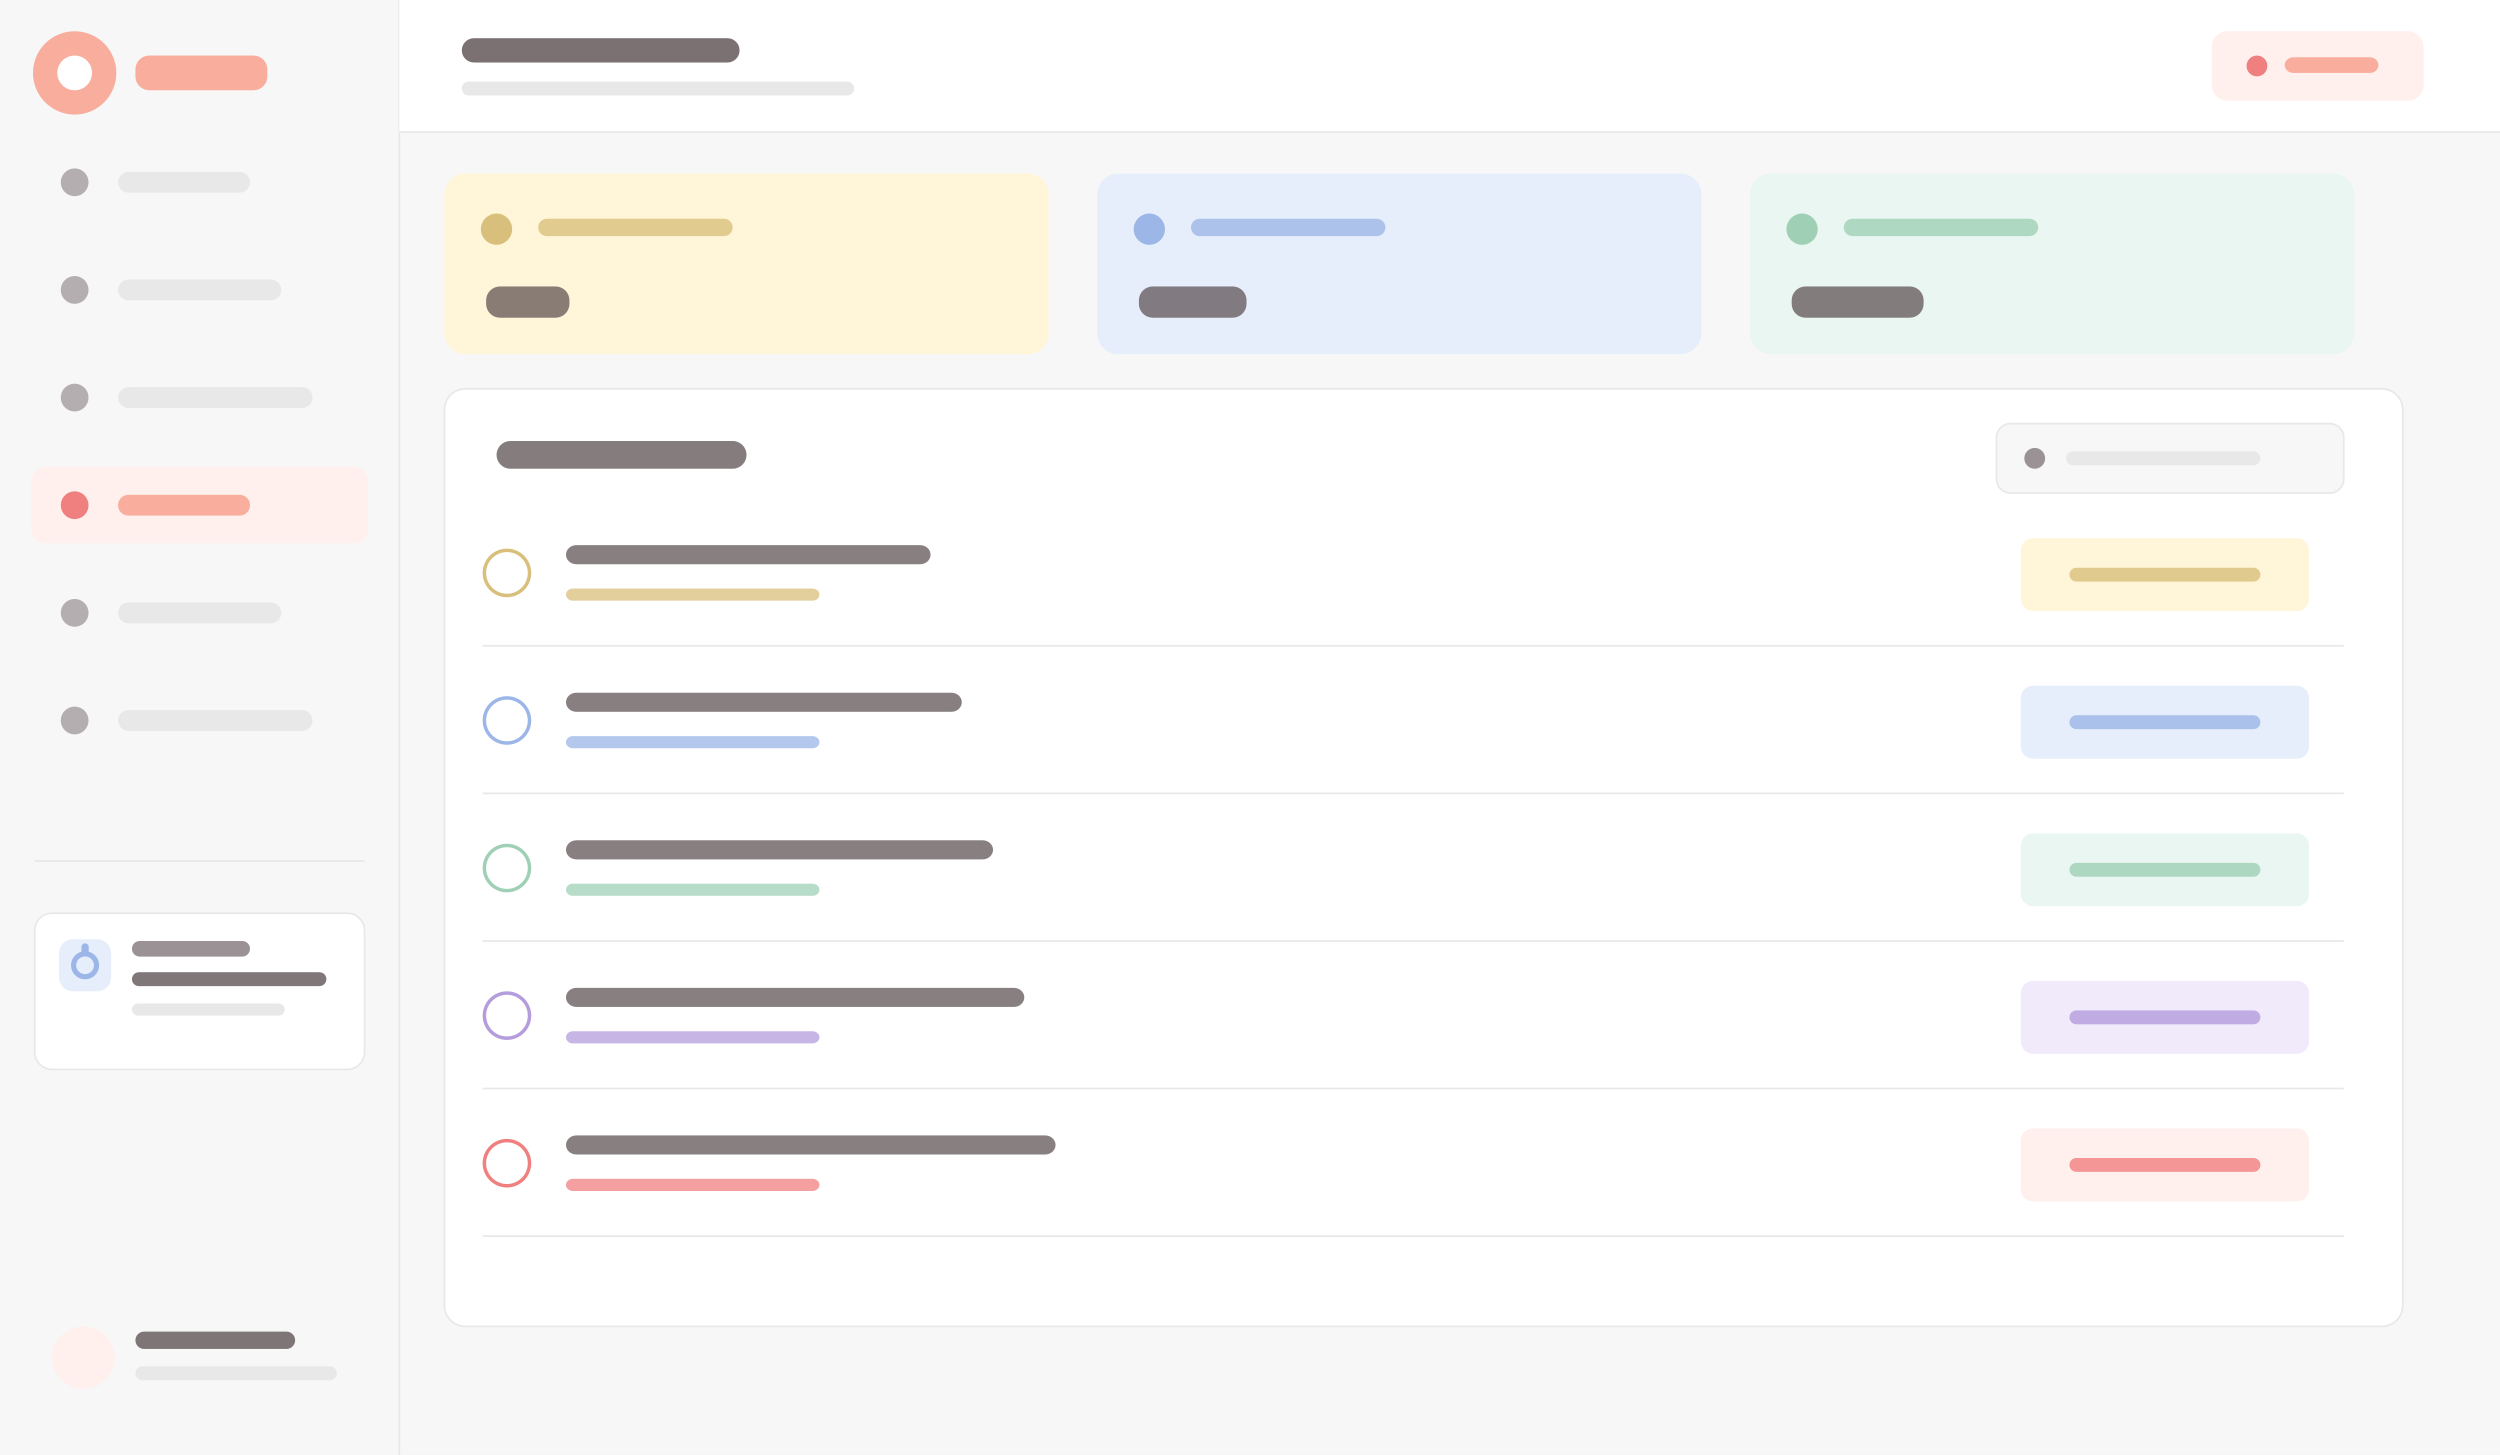
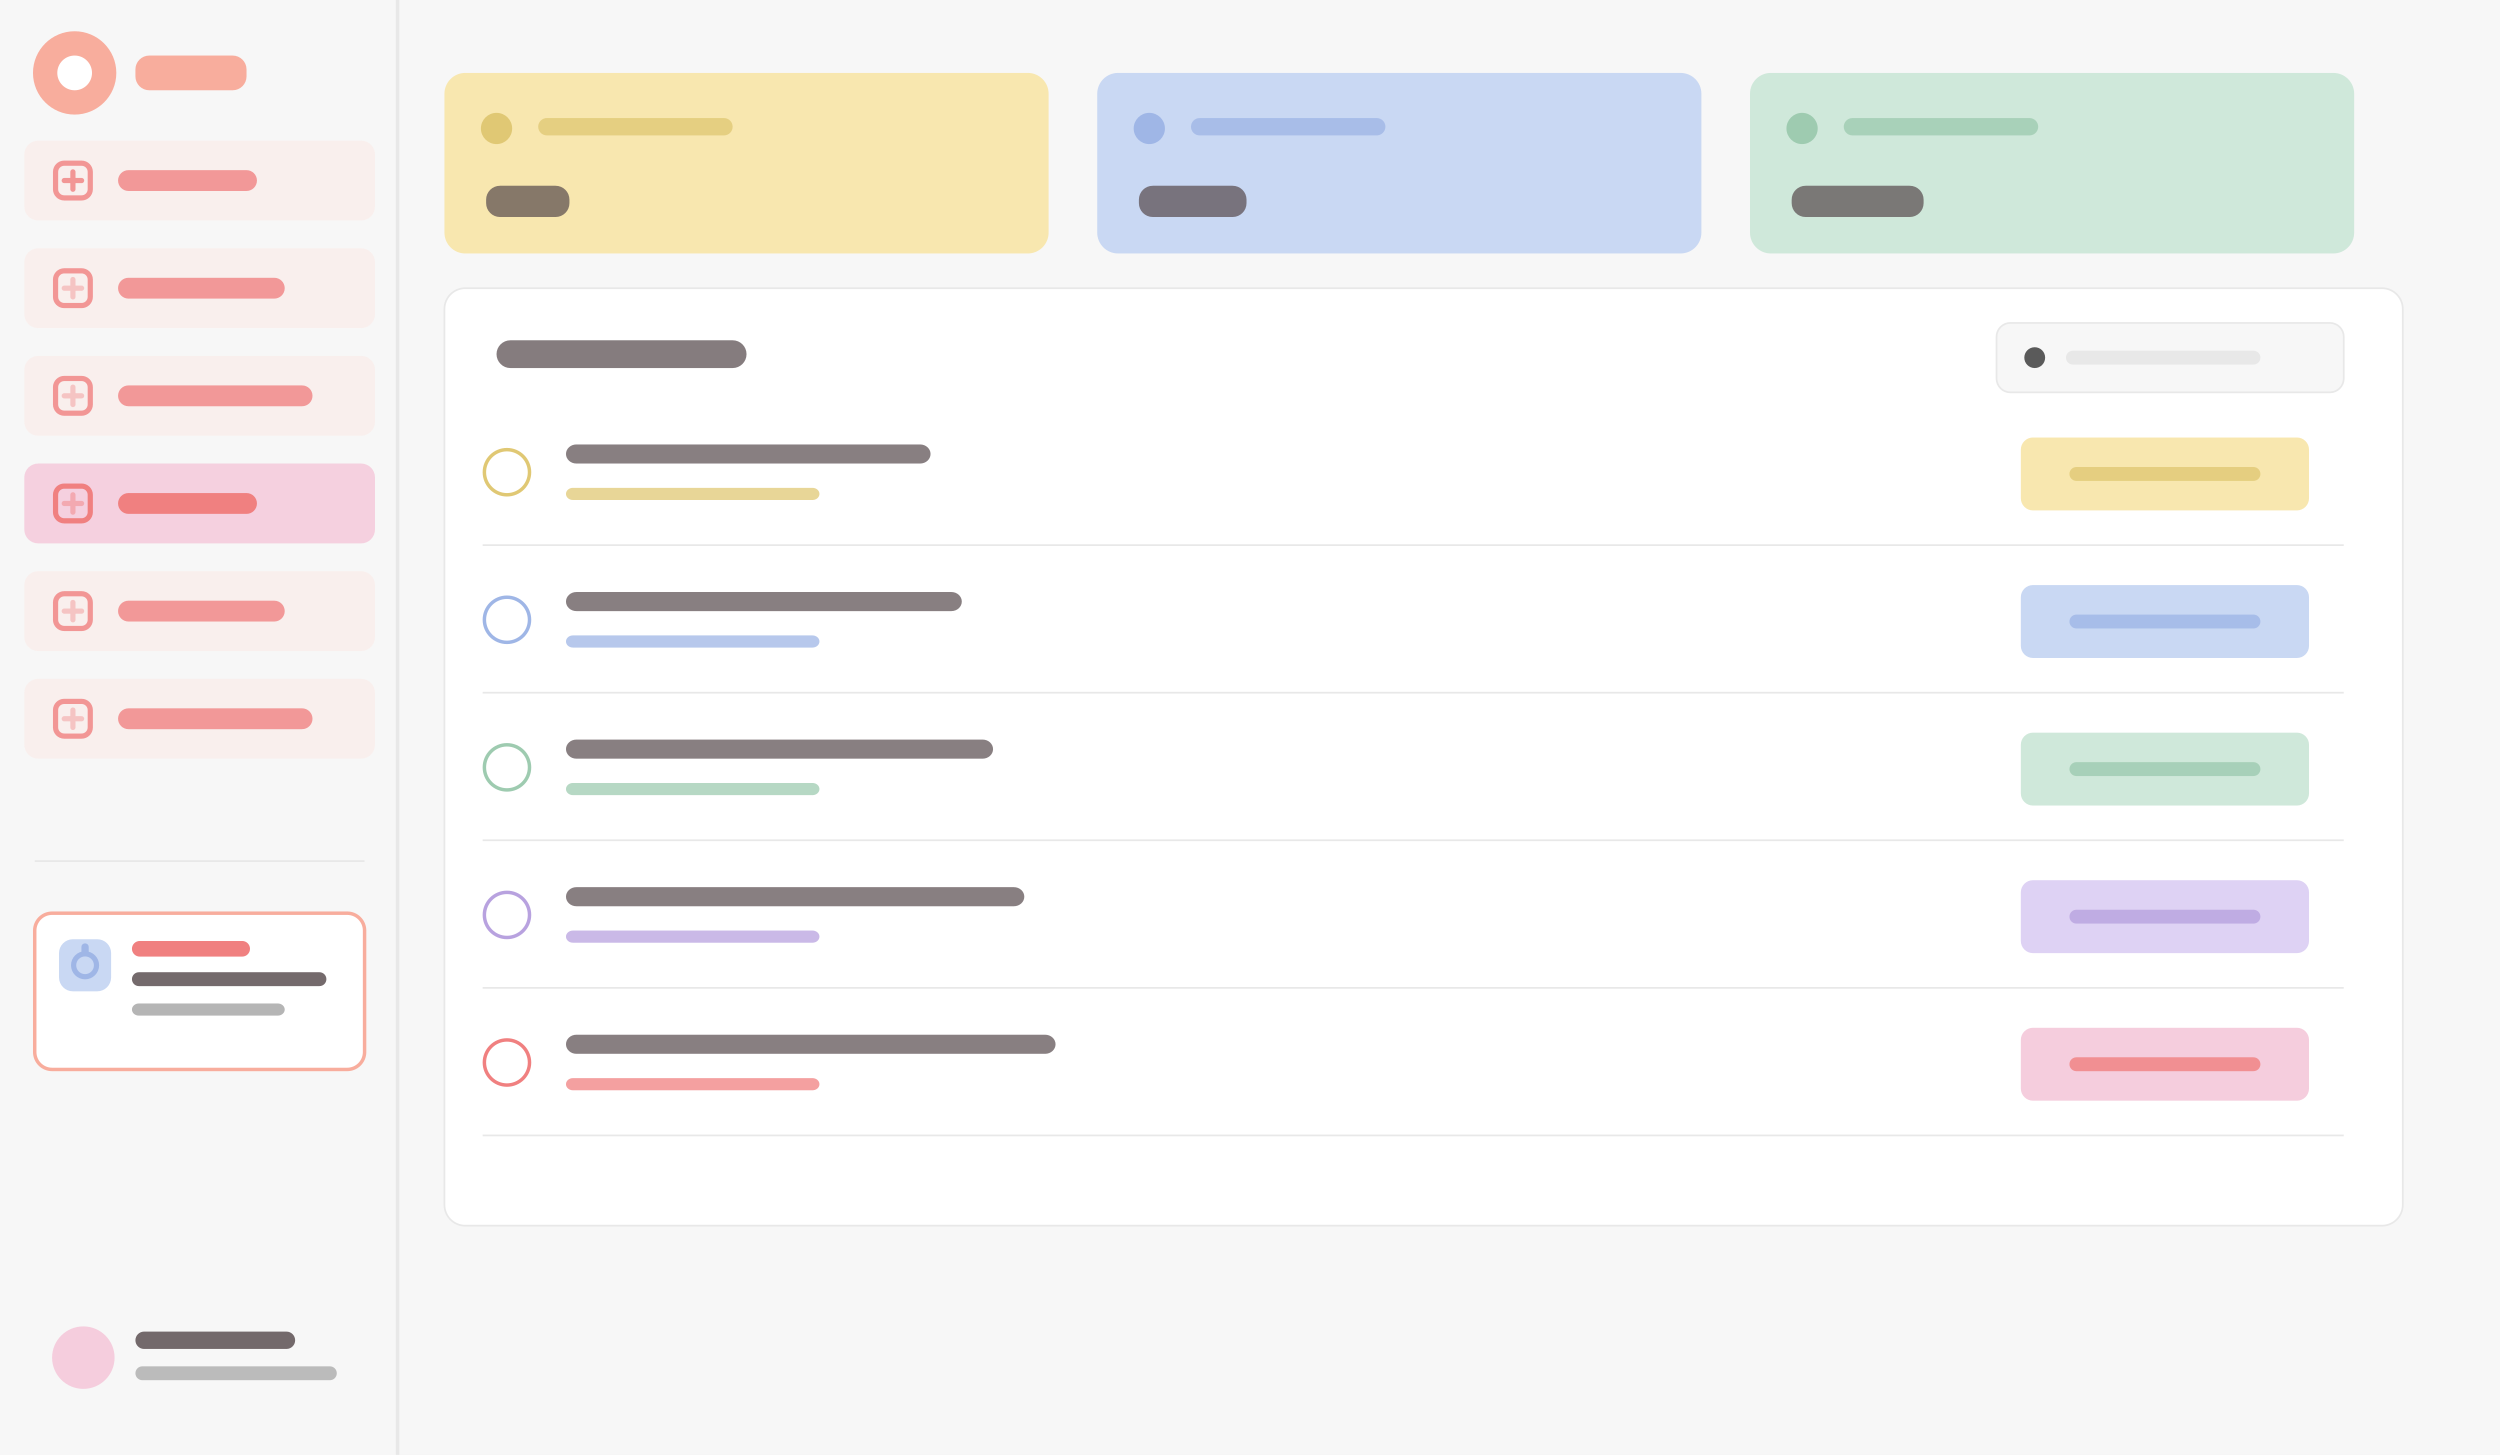
<svg xmlns="http://www.w3.org/2000/svg" viewBox="0 0 1440 838" role="img" aria-labelledby="title description">
  <rect width="1440" height="838" fill="#f7f7f7" />
  <rect width="230" height="838" fill="#f7f7f7" />
-   <line x1="230" y1="0" x2="230" y2="838" stroke="#e8e8e8" />
+   <line x1="229" y1="0" x2="229" y2="838" stroke="#e8e8e8" stroke-width="2" />
  <circle cx="43" cy="42" r="24" fill="#f8ad9d" />
  <circle cx="43" cy="42" r="10" fill="#ffffff" />
-   <rect x="78" y="32" width="76" height="20" rx="8" fill="#f8ad9d" opacity="1" />
-   <circle cx="43" cy="105" r="8" fill="#9a9295" opacity="0.72" />
-   <rect x="68" y="99" width="76" height="12" rx="6" fill="#e8e8e8" opacity="1" />
-   <circle cx="43" cy="167" r="8" fill="#9a9295" opacity="0.72" />
-   <rect x="68" y="161" width="94" height="12" rx="6" fill="#e8e8e8" opacity="1" />
-   <circle cx="43" cy="229" r="8" fill="#9a9295" opacity="0.72" />
-   <rect x="68" y="223" width="112" height="12" rx="6" fill="#e8e8e8" opacity="1" />
-   <rect x="18" y="269" width="194" height="44" rx="8" fill="#fff0ed" stroke="none" />
-   <circle cx="43" cy="291" r="8" fill="#f08080" opacity="1" />
-   <rect x="68" y="285" width="76" height="12" rx="6" fill="#f8ad9d" opacity="1" />
-   <circle cx="43" cy="353" r="8" fill="#9a9295" opacity="0.72" />
-   <rect x="68" y="347" width="94" height="12" rx="6" fill="#e8e8e8" opacity="1" />
-   <circle cx="43" cy="415" r="8" fill="#9a9295" opacity="0.72" />
-   <rect x="68" y="409" width="112" height="12" rx="6" fill="#e8e8e8" opacity="1" />
+   <rect x="78" y="32" width="64" height="20" rx="8" fill="#f8ad9d" opacity="1" />
+   <rect x="14" y="81" width="202" height="46" rx="8" fill="#fbe9e5" stroke="none" opacity="0.54" />
+   <g transform="translate(32 94)" fill="none" stroke="#f08080" stroke-width="3" stroke-linecap="round" stroke-linejoin="round" opacity="0.8">
+     <rect x="0" y="0" width="20" height="20" rx="5" />
+     <path d="M5 10h10M10 5v10" opacity="1" />
+   </g>
+   <rect x="68" y="98" width="80" height="12" rx="6" fill="#f08080" opacity="0.78" />
+   <rect x="14" y="143" width="202" height="46" rx="8" fill="#fbe9e5" stroke="none" opacity="0.54" />
+   <g transform="translate(32 156)" fill="none" stroke="#f08080" stroke-width="3" stroke-linecap="round" stroke-linejoin="round" opacity="0.8">
+     <rect x="0" y="0" width="20" height="20" rx="5" />
+     <path d="M5 10h10M10 5v10" opacity="0.48" />
+   </g>
+   <rect x="68" y="160" width="96" height="12" rx="6" fill="#f08080" opacity="0.78" />
+   <rect x="14" y="205" width="202" height="46" rx="8" fill="#fbe9e5" stroke="none" opacity="0.54" />
+   <g transform="translate(32 218)" fill="none" stroke="#f08080" stroke-width="3" stroke-linecap="round" stroke-linejoin="round" opacity="0.8">
+     <rect x="0" y="0" width="20" height="20" rx="5" />
+     <path d="M5 10h10M10 5v10" opacity="0.48" />
+   </g>
+   <rect x="68" y="222" width="112" height="12" rx="6" fill="#f08080" opacity="0.78" />
+   <rect x="14" y="267" width="202" height="46" rx="8" fill="#f5cddd" stroke="none" opacity="0.92" />
+   <g transform="translate(32 280)" fill="none" stroke="#f08080" stroke-width="3" stroke-linecap="round" stroke-linejoin="round" opacity="1">
+     <rect x="0" y="0" width="20" height="20" rx="5" />
+     <path d="M5 10h10M10 5v10" opacity="0.48" />
+   </g>
+   <rect x="68" y="284" width="80" height="12" rx="6" fill="#f08080" opacity="1" />
+   <rect x="14" y="329" width="202" height="46" rx="8" fill="#fbe9e5" stroke="none" opacity="0.54" />
+   <g transform="translate(32 342)" fill="none" stroke="#f08080" stroke-width="3" stroke-linecap="round" stroke-linejoin="round" opacity="0.8">
+     <rect x="0" y="0" width="20" height="20" rx="5" />
+     <path d="M5 10h10M10 5v10" opacity="0.48" />
+   </g>
+   <rect x="68" y="346" width="96" height="12" rx="6" fill="#f08080" opacity="0.78" />
+   <rect x="14" y="391" width="202" height="46" rx="8" fill="#fbe9e5" stroke="none" opacity="0.54" />
+   <g transform="translate(32 404)" fill="none" stroke="#f08080" stroke-width="3" stroke-linecap="round" stroke-linejoin="round" opacity="0.8">
+     <rect x="0" y="0" width="20" height="20" rx="5" />
+     <path d="M5 10h10M10 5v10" opacity="0.48" />
+   </g>
+   <rect x="68" y="408" width="112" height="12" rx="6" fill="#f08080" opacity="0.78" />
  <line x1="20" y1="496" x2="210" y2="496" stroke="#e8e8e8" />
-   <rect x="20" y="526" width="190" height="90" rx="10" fill="#ffffff" stroke="#e8e8e8" />
-   <rect x="34" y="541" width="30" height="30" rx="8" fill="#e7eefb" stroke="none" />
-   <circle cx="49" cy="556" r="6.6" fill="none" stroke="#9bb6e7" stroke-width="3" />
-   <rect x="46.9" y="543.4" width="4.2" height="6.6" rx="2" fill="#9bb6e7" opacity="1" />
-   <rect x="76" y="542" width="68" height="9" rx="4.5" fill="#9a9295" opacity="1" />
-   <rect x="76" y="560" width="112" height="8" rx="4" fill="#56494c" opacity="0.75" />
-   <rect x="76" y="578" width="88" height="7" rx="3.5" fill="#e8e8e8" opacity="1" />
-   <circle cx="48" cy="782" r="18" fill="#fff0ed" />
-   <rect x="78" y="767" width="92" height="10" rx="5" fill="#56494c" opacity="0.75" />
-   <rect x="78" y="787" width="116" height="8" rx="4" fill="#e8e8e8" opacity="1" />
-   <rect x="230" width="1210" height="76" fill="#ffffff" />
-   <line x1="230" y1="76" x2="1440" y2="76" stroke="#e8e8e8" />
-   <rect x="266" y="22" width="160" height="14" rx="7" fill="#56494c" opacity="0.78" />
-   <rect x="266" y="47" width="226" height="8" rx="4" fill="#e8e8e8" opacity="1" />
-   <rect x="1274" y="18" width="122" height="40" rx="9" fill="#fff0ed" stroke="none" />
-   <circle cx="1300" cy="38" r="6" fill="#f08080" />
-   <rect x="1316" y="33" width="54" height="9" rx="5" fill="#f8ad9d" opacity="1" />
-   <rect x="256" y="100" width="348" height="104" rx="12" fill="#fff5d8" stroke="none" />
-   <circle cx="286" cy="132" r="9" fill="#d8bf7b" />
-   <rect x="310" y="126" width="112" height="10" rx="5" fill="#d8bf7b" opacity="0.78" />
-   <rect x="280" y="165" width="48" height="18" rx="8" fill="#56494c" opacity="0.7" />
-   <rect x="632" y="100" width="348" height="104" rx="12" fill="#e7eefb" stroke="none" />
-   <circle cx="662" cy="132" r="9" fill="#9bb6e7" />
-   <rect x="686" y="126" width="112" height="10" rx="5" fill="#9bb6e7" opacity="0.78" />
-   <rect x="656" y="165" width="62" height="18" rx="8" fill="#56494c" opacity="0.7" />
-   <rect x="1008" y="100" width="348" height="104" rx="12" fill="#eaf6f1" stroke="none" />
-   <circle cx="1038" cy="132" r="9" fill="#9fd0b6" />
-   <rect x="1062" y="126" width="112" height="10" rx="5" fill="#9fd0b6" opacity="0.78" />
-   <rect x="1032" y="165" width="76" height="18" rx="8" fill="#56494c" opacity="0.7" />
-   <rect x="256" y="224" width="1128" height="540" rx="12" fill="#ffffff" stroke="#e8e8e8" />
-   <rect x="286" y="254" width="144" height="16" rx="8" fill="#56494c" opacity="0.72" />
-   <rect x="1150" y="244" width="200" height="40" rx="8" fill="#f7f7f7" stroke="#e8e8e8" />
-   <circle cx="1172" cy="264" r="6" fill="#9a9295" />
-   <rect x="1190" y="260" width="112" height="8" rx="4" fill="#e8e8e8" opacity="1" />
-   <circle cx="292" cy="330" r="13" fill="#ffffff" stroke="#d8bf7b" stroke-width="2" />
-   <rect x="326" y="314" width="210" height="11" rx="6" fill="#56494c" opacity="0.7" />
-   <rect x="326" y="339" width="146" height="7" rx="4" fill="#d8bf7b" opacity="0.75" />
-   <rect x="1164" y="310" width="166" height="42" rx="7" fill="#fff5d8" stroke="none" />
-   <rect x="1192" y="327" width="110" height="8" rx="4" fill="#d8bf7b" opacity="0.8" />
-   <line x1="278" y1="372" x2="1350" y2="372" stroke="#e8e8e8" />
-   <circle cx="292" cy="415" r="13" fill="#ffffff" stroke="#9bb6e7" stroke-width="2" />
-   <rect x="326" y="399" width="228" height="11" rx="6" fill="#56494c" opacity="0.7" />
-   <rect x="326" y="424" width="146" height="7" rx="4" fill="#9bb6e7" opacity="0.75" />
-   <rect x="1164" y="395" width="166" height="42" rx="7" fill="#e7eefb" stroke="none" />
-   <rect x="1192" y="412" width="110" height="8" rx="4" fill="#9bb6e7" opacity="0.8" />
-   <line x1="278" y1="457" x2="1350" y2="457" stroke="#e8e8e8" />
-   <circle cx="292" cy="500" r="13" fill="#ffffff" stroke="#9fd0b6" stroke-width="2" />
-   <rect x="326" y="484" width="246" height="11" rx="6" fill="#56494c" opacity="0.7" />
-   <rect x="326" y="509" width="146" height="7" rx="4" fill="#9fd0b6" opacity="0.75" />
-   <rect x="1164" y="480" width="166" height="42" rx="7" fill="#eaf6f1" stroke="none" />
-   <rect x="1192" y="497" width="110" height="8" rx="4" fill="#9fd0b6" opacity="0.8" />
-   <line x1="278" y1="542" x2="1350" y2="542" stroke="#e8e8e8" />
-   <circle cx="292" cy="585" r="13" fill="#ffffff" stroke="#b49cdd" stroke-width="2" />
-   <rect x="326" y="569" width="264" height="11" rx="6" fill="#56494c" opacity="0.7" />
-   <rect x="326" y="594" width="146" height="7" rx="4" fill="#b49cdd" opacity="0.75" />
-   <rect x="1164" y="565" width="166" height="42" rx="7" fill="#f0eafa" stroke="none" />
-   <rect x="1192" y="582" width="110" height="8" rx="4" fill="#b49cdd" opacity="0.8" />
-   <line x1="278" y1="627" x2="1350" y2="627" stroke="#e8e8e8" />
-   <circle cx="292" cy="670" r="13" fill="#ffffff" stroke="#f08080" stroke-width="2" />
-   <rect x="326" y="654" width="282" height="11" rx="6" fill="#56494c" opacity="0.7" />
-   <rect x="326" y="679" width="146" height="7" rx="4" fill="#f08080" opacity="0.75" />
-   <rect x="1164" y="650" width="166" height="42" rx="7" fill="#fff0ed" stroke="none" />
-   <rect x="1192" y="667" width="110" height="8" rx="4" fill="#f08080" opacity="0.8" />
-   <line x1="278" y1="712" x2="1350" y2="712" stroke="#e8e8e8" />
+   <rect x="20" y="526" width="190" height="90" rx="10" fill="#ffffff" stroke="#f8ad9d" stroke-width="2" />
+   <rect x="34" y="541" width="30" height="30" rx="8" fill="#c9d8f3" stroke="none" />
+   <circle cx="49" cy="556" r="6.6" fill="none" stroke="#9fb6e6" stroke-width="3" />
+   <rect x="46.9" y="543.4" width="4.2" height="6.6" rx="2" fill="#9fb6e6" opacity="1" />
+   <rect x="76" y="542" width="68" height="9" rx="4.5" fill="#f08080" opacity="1" />
+   <rect x="76" y="560" width="112" height="8" rx="4" fill="#56494c" opacity="0.82" />
+   <rect x="76" y="578" width="88" height="7" rx="4" fill="#5a5a5a" opacity="0.45" />
+   <circle cx="48" cy="782" r="18" fill="#f5cddd" />
+   <rect x="78" y="767" width="92" height="10" rx="5" fill="#56494c" opacity="0.82" />
+   <rect x="78" y="787" width="116" height="8" rx="4" fill="#5a5a5a" opacity="0.38" />
+   <g transform="translate(0 -58)">
+     <rect x="256" y="100" width="348" height="104" rx="12" fill="#f8e7af" stroke="none" />
+     <circle cx="286" cy="132" r="9" fill="#e0c874" />
+     <rect x="310" y="126" width="112" height="10" rx="5" fill="#e0c874" opacity="0.78" />
+     <rect x="280" y="165" width="48" height="18" rx="8" fill="#56494c" opacity="0.7" />
+     <rect x="632" y="100" width="348" height="104" rx="12" fill="#c9d8f3" stroke="none" />
+     <circle cx="662" cy="132" r="9" fill="#9fb6e6" />
+     <rect x="686" y="126" width="112" height="10" rx="5" fill="#9fb6e6" opacity="0.78" />
+     <rect x="656" y="165" width="62" height="18" rx="8" fill="#56494c" opacity="0.7" />
+     <rect x="1008" y="100" width="348" height="104" rx="12" fill="#cfe8da" stroke="none" />
+     <circle cx="1038" cy="132" r="9" fill="#9ecbb0" />
+     <rect x="1062" y="126" width="112" height="10" rx="5" fill="#9ecbb0" opacity="0.78" />
+     <rect x="1032" y="165" width="76" height="18" rx="8" fill="#56494c" opacity="0.7" />
+     <rect x="256" y="224" width="1128" height="540" rx="12" fill="#ffffff" stroke="#e8e8e8" />
+     <rect x="286" y="254" width="144" height="16" rx="8" fill="#56494c" opacity="0.72" />
+     <rect x="1150" y="244" width="200" height="40" rx="8" fill="#f7f7f7" stroke="#e8e8e8" />
+     <circle cx="1172" cy="264" r="6" fill="#5a5a5a" />
+     <rect x="1190" y="260" width="112" height="8" rx="4" fill="#e8e8e8" opacity="1" />
+     <circle cx="292" cy="330" r="13" fill="#ffffff" stroke="#e0c874" stroke-width="2" />
+     <rect x="326" y="314" width="210" height="11" rx="6" fill="#56494c" opacity="0.7" />
+     <rect x="326" y="339" width="146" height="7" rx="4" fill="#e0c874" opacity="0.75" />
+     <rect x="1164" y="310" width="166" height="42" rx="7" fill="#f8e7af" stroke="none" />
+     <rect x="1192" y="327" width="110" height="8" rx="4" fill="#e0c874" opacity="0.8" />
+     <line x1="278" y1="372" x2="1350" y2="372" stroke="#e8e8e8" />
+     <circle cx="292" cy="415" r="13" fill="#ffffff" stroke="#9fb6e6" stroke-width="2" />
+     <rect x="326" y="399" width="228" height="11" rx="6" fill="#56494c" opacity="0.7" />
+     <rect x="326" y="424" width="146" height="7" rx="4" fill="#9fb6e6" opacity="0.75" />
+     <rect x="1164" y="395" width="166" height="42" rx="7" fill="#c9d8f3" stroke="none" />
+     <rect x="1192" y="412" width="110" height="8" rx="4" fill="#9fb6e6" opacity="0.8" />
+     <line x1="278" y1="457" x2="1350" y2="457" stroke="#e8e8e8" />
+     <circle cx="292" cy="500" r="13" fill="#ffffff" stroke="#9ecbb0" stroke-width="2" />
+     <rect x="326" y="484" width="246" height="11" rx="6" fill="#56494c" opacity="0.7" />
+     <rect x="326" y="509" width="146" height="7" rx="4" fill="#9ecbb0" opacity="0.75" />
+     <rect x="1164" y="480" width="166" height="42" rx="7" fill="#cfe8da" stroke="none" />
+     <rect x="1192" y="497" width="110" height="8" rx="4" fill="#9ecbb0" opacity="0.8" />
+     <line x1="278" y1="542" x2="1350" y2="542" stroke="#e8e8e8" />
+     <circle cx="292" cy="585" r="13" fill="#ffffff" stroke="#b8a2df" stroke-width="2" />
+     <rect x="326" y="569" width="264" height="11" rx="6" fill="#56494c" opacity="0.7" />
+     <rect x="326" y="594" width="146" height="7" rx="4" fill="#b8a2df" opacity="0.75" />
+     <rect x="1164" y="565" width="166" height="42" rx="7" fill="#ded2f4" stroke="none" />
+     <rect x="1192" y="582" width="110" height="8" rx="4" fill="#b8a2df" opacity="0.8" />
+     <line x1="278" y1="627" x2="1350" y2="627" stroke="#e8e8e8" />
+     <circle cx="292" cy="670" r="13" fill="#ffffff" stroke="#f08080" stroke-width="2" />
+     <rect x="326" y="654" width="282" height="11" rx="6" fill="#56494c" opacity="0.7" />
+     <rect x="326" y="679" width="146" height="7" rx="4" fill="#f08080" opacity="0.75" />
+     <rect x="1164" y="650" width="166" height="42" rx="7" fill="#f5cddd" stroke="none" />
+     <rect x="1192" y="667" width="110" height="8" rx="4" fill="#f08080" opacity="0.8" />
+     <line x1="278" y1="712" x2="1350" y2="712" stroke="#e8e8e8" />
+   </g>
</svg>
